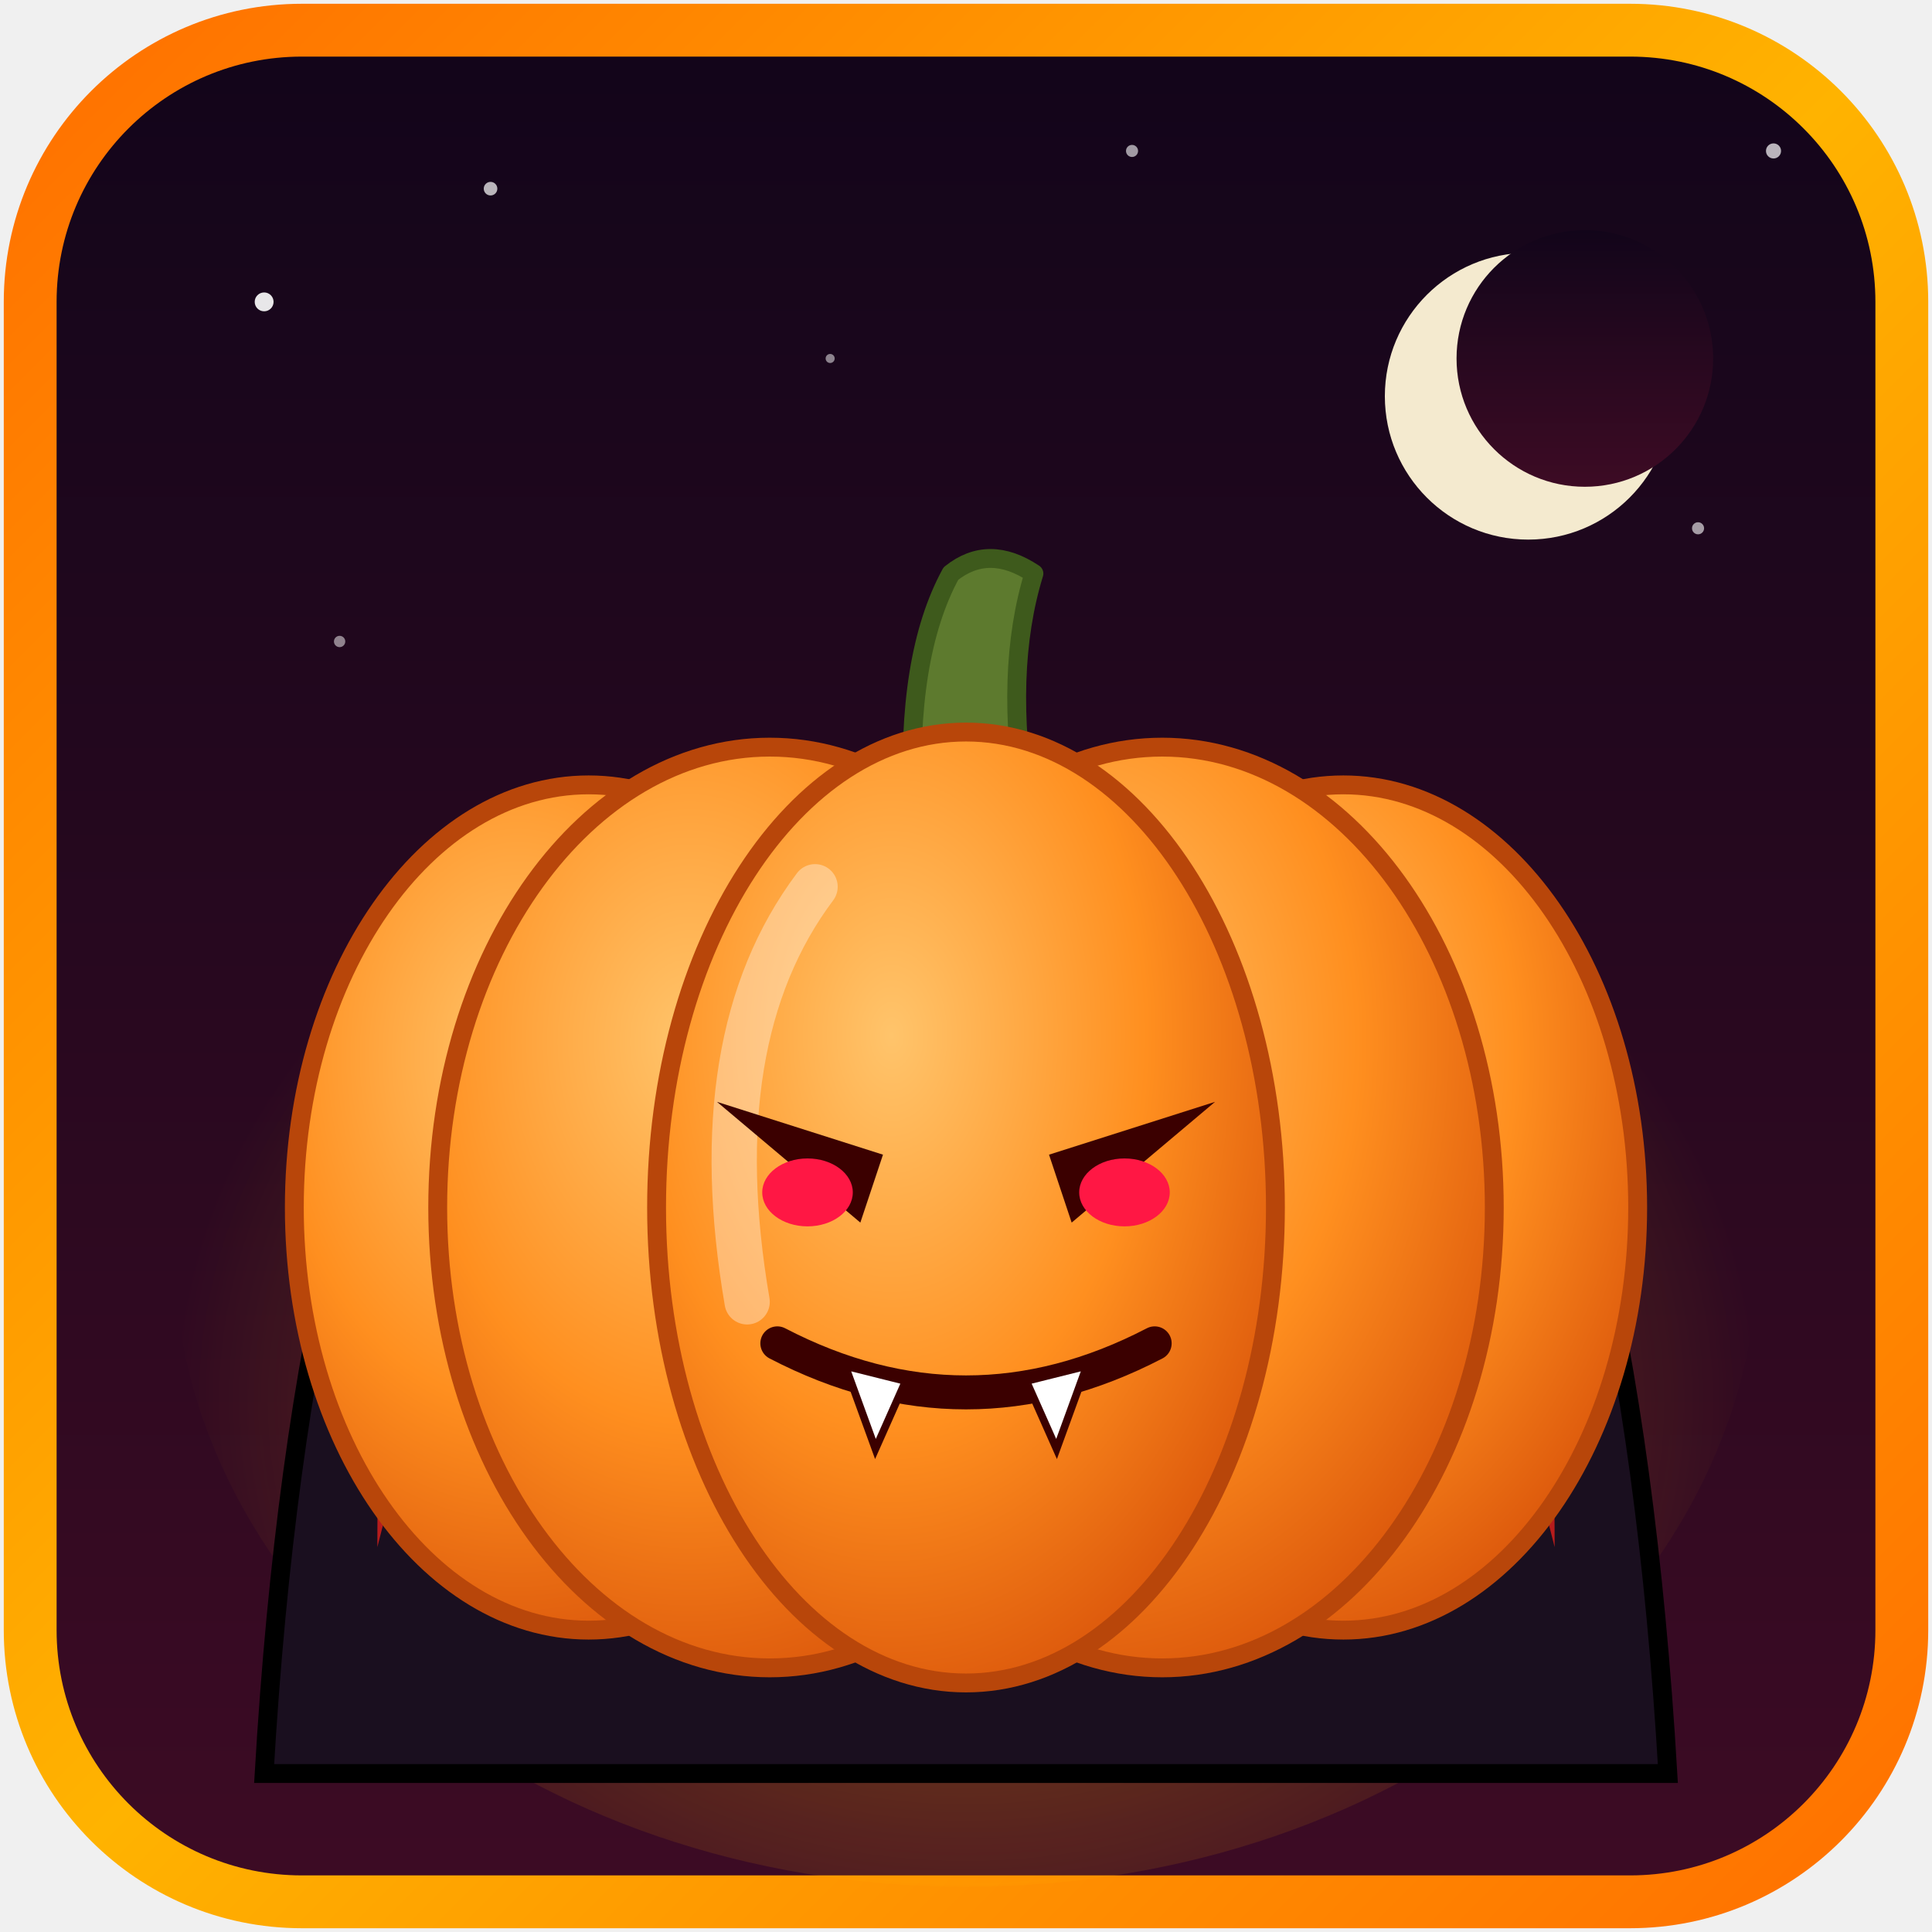
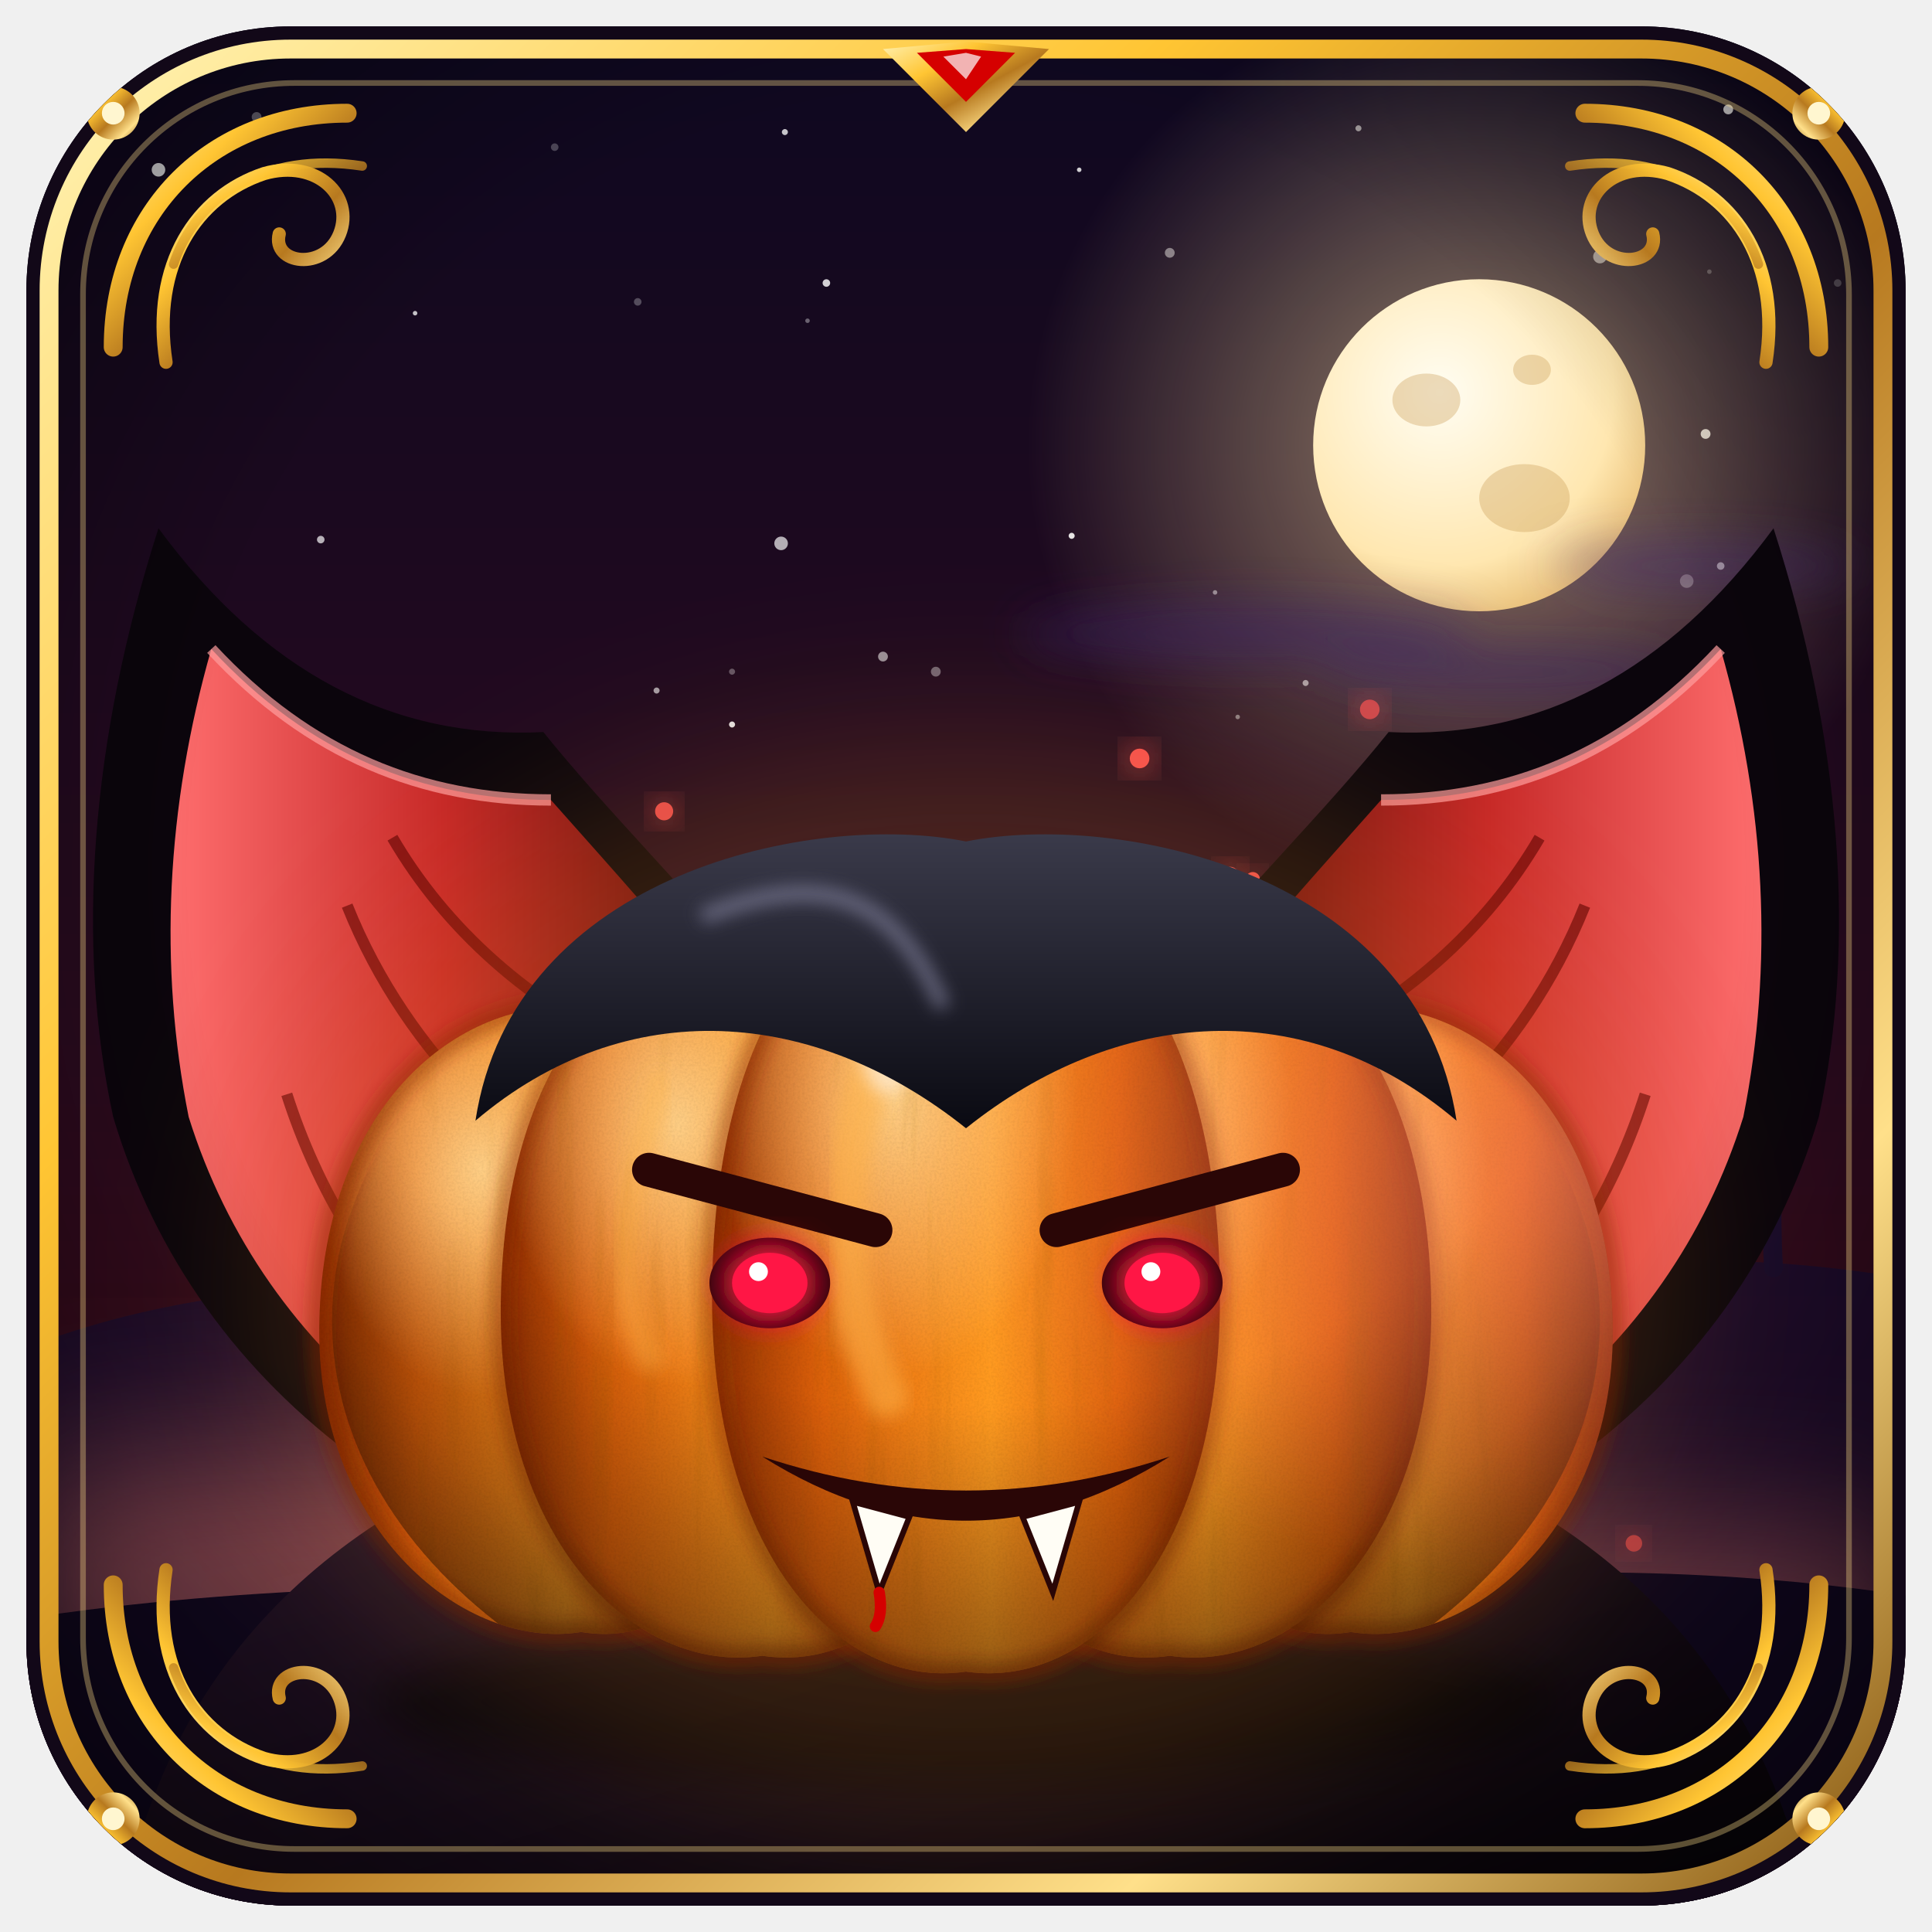
<svg xmlns="http://www.w3.org/2000/svg" viewBox="0 0 512 512" width="512" height="512">
  <defs>
-     <filter id="glow" x="-30%" y="-30%" width="160%" height="160%">
+     <filter id="soft" x="-30%" y="-30%" width="160%" height="160%">
+       <feGaussianBlur stdDeviation="6" />
+     </filter>
+     <filter id="soft2" x="-30%" y="-30%" width="160%" height="160%">
+       <feGaussianBlur stdDeviation="2.2" />
+     </filter>
+     <filter id="big" x="-50%" y="-50%" width="200%" height="200%">
+       <feGaussianBlur stdDeviation="22" />
+     </filter>
+     <filter id="glow" x="-60%" y="-60%" width="220%" height="220%">
      <feGaussianBlur stdDeviation="5" result="b" />
      <feMerge>
        <feMergeNode in="b" />
+         <feMergeNode in="b" />
        <feMergeNode in="SourceGraphic" />
      </feMerge>
    </filter>
-   </defs>
-   <defs>
-     <linearGradient id="cbg" x1="0" y1="0" x2="0" y2="1">
-       <stop offset="0" stop-color="#12051a" />
-       <stop offset="1" stop-color="#3d0b24" />
+     <filter id="grain" x="0" y="0" width="100%" height="100%">
+       <feTurbulence type="fractalNoise" baseFrequency="1.6" numOctaves="2" seed="4" result="n" />
+       <feColorMatrix in="n" values="0 0 0 0 0  0 0 0 0 0  0 0 0 0 0  0 0 0 .5 -.18" result="a" />
+       <feComposite in="a" in2="SourceGraphic" operator="in" />
+     </filter>
+     <filter id="pskin" x="0" y="0" width="100%" height="100%">
+       <feTurbulence type="turbulence" baseFrequency=".11 .010" numOctaves="3" seed="11" result="n" />
+       <feColorMatrix in="n" values="0 0 0 0 .35  0 0 0 0 .12  0 0 0 0 0  0 0 0 .9 -.35" result="a" />
+       <feComposite in="a" in2="SourceGraphic" operator="in" />
+     </filter>
+     <linearGradient id="gold" x1="0" y1="0" x2="1" y2="1">
+       <stop offset="0" stop-color="#fff2b3" />
+       <stop offset=".3" stop-color="#ffc533" />
+       <stop offset=".55" stop-color="#b7791f" />
+       <stop offset=".8" stop-color="#ffe08a" />
+       <stop offset="1" stop-color="#8a5a12" />
    </linearGradient>
-     <linearGradient id="cfr" x1="0" y1="0" x2="1" y2="1">
-       <stop offset="0" stop-color="#ff6f00" />
-       <stop offset=".5" stop-color="#ffb300" />
-       <stop offset="1" stop-color="#ff6f00" />
-     </linearGradient>
-     <radialGradient id="cgl" cx=".5" cy=".62" r=".5">
-       <stop offset="0" stop-color="#ffb300" stop-opacity=".45" />
-       <stop offset="1" stop-color="#ffb300" stop-opacity="0" />
+     <radialGradient id="vign" cx=".5" cy=".45" r=".75">
+       <stop offset=".55" stop-color="#000" stop-opacity="0" />
+       <stop offset="1" stop-color="#000" stop-opacity=".65" />
    </radialGradient>
  </defs>
-   <rect x="8" y="8" width="496" height="496" rx="72" fill="url(#cbg)" stroke="url(#cfr)" stroke-width="14" />
-   <circle cx="70" cy="80" r="2.5" fill="#fff" opacity="0.9" />
-   <circle cx="130" cy="50" r="1.8" fill="#fff" opacity="0.7" />
-   <circle cx="400" cy="70" r="2.2" fill="#fff" opacity="0.8" />
-   <circle cx="450" cy="140" r="1.6" fill="#fff" opacity="0.6" />
-   <circle cx="90" cy="170" r="1.5" fill="#fff" opacity="0.5" />
-   <circle cx="300" cy="40" r="1.6" fill="#fff" opacity="0.6" />
-   <circle cx="220" cy="95" r="1.2" fill="#fff" opacity="0.5" />
-   <circle cx="470" cy="40" r="2" fill="#fff" opacity="0.7" />
-   <circle cx="405" cy="105" r="38" fill="#fff6d8" opacity=".95" />
-   <circle cx="420" cy="95" r="34" fill="url(#cbg)" />
-   <ellipse cx="256" cy="330" rx="210" ry="170" fill="url(#cgl)" />
-   <ellipse cx="256" cy="440" rx="150" ry="22" fill="#000" opacity=".28" />
-   <path d="M70 470 q 10 -170 60 -250 l 30 70 q 96 -40 192 0 l 30 -70 q 50 80 60 250 z" fill="#1a0f1f" stroke="#000" stroke-width="5" />
-   <path d="M130 220 l 30 70 q -40 40 -60 120 q 0 -110 30 -190 z" fill="#b71c1c" />
-   <path d="M382 220 l -30 70 q 40 40 60 120 q 0 -110 -30 -190 z" fill="#b71c1c" />
-   <path d="M242 214 q -2 -40 10 -62 q 10 -8 22 0 q -8 26 -2 62 z" fill="#5d7a2e" stroke="#3e5a1c" stroke-width="5" stroke-linejoin="round" />
-   <defs>
-     <radialGradient id="cp" cx=".38" cy=".32" r=".75">
-       <stop offset="0" stop-color="#ffc46b" />
-       <stop offset=".55" stop-color="#ff8f1f" />
-       <stop offset="1" stop-color="#d9530a" />
-     </radialGradient>
-   </defs>
-   <ellipse cx="156.0" cy="320" rx="78.0" ry="112" fill="url(#cp)" stroke="#b8460a" stroke-width="5" />
-   <ellipse cx="356.0" cy="320" rx="78.0" ry="112" fill="url(#cp)" stroke="#b8460a" stroke-width="5" />
-   <ellipse cx="204.0" cy="320" rx="88.0" ry="122" fill="url(#cp)" stroke="#b8460a" stroke-width="5" />
-   <ellipse cx="308.0" cy="320" rx="88.0" ry="122" fill="url(#cp)" stroke="#b8460a" stroke-width="5" />
-   <ellipse cx="256.0" cy="320" rx="82.0" ry="126" fill="url(#cp)" stroke="#b8460a" stroke-width="5" />
-   <path d="M216 235 q -30 40 -18 110" stroke="#fff" stroke-opacity=".35" stroke-width="12" fill="none" stroke-linecap="round" />
-   <path d="M190 292 l 44 14 l -6 18 z" fill="#3b0000" />
-   <path d="M322 292 l -44 14 l 6 18 z" fill="#3b0000" />
-   <ellipse cx="214" cy="316" rx="12" ry="9" fill="#ff1744" />
-   <ellipse cx="298" cy="316" rx="12" ry="9" fill="#ff1744" />
-   <path d="M206 356 q 50 26 100 0" stroke="#3b0000" stroke-width="9" fill="none" stroke-linecap="round" />
-   <path d="M224 362 l 8 22 l 8 -18 z M272 366 l 8 18 l 8 -22 z" fill="#fff" stroke="#3b0000" stroke-width="2" />
+   <clipPath id="tile">
+     <rect x="7" y="7" width="498" height="498" rx="70" />
+   </clipPath>
+   <g clip-path="url(#tile)">
+     <defs>
+       <linearGradient id="sky" x1="0" y1="0" x2="0" y2="1">
+         <stop offset="0" stop-color="#0d0820" />
+         <stop offset=".55" stop-color="#2a0a1e" />
+         <stop offset="1" stop-color="#4a0a14" />
+       </linearGradient>
+       <radialGradient id="moonhalo" cx=".5" cy=".5" r=".5">
+         <stop offset="0" stop-color="#fff4d6" stop-opacity=".85" />
+         <stop offset=".35" stop-color="#ffe3a8" stop-opacity=".35" />
+         <stop offset="1" stop-color="#ffe3a8" stop-opacity="0" />
+       </radialGradient>
+       <radialGradient id="moonb" cx=".38" cy=".34" r=".75">
+         <stop offset="0" stop-color="#fffdf2" />
+         <stop offset=".7" stop-color="#ffe7b0" />
+         <stop offset="1" stop-color="#e6b96e" />
+       </radialGradient>
+     </defs>
+     <rect width="512" height="512" fill="url(#sky)" />
+     <circle cx="234" cy="174" r="1.3" fill="#fff" opacity="0.54" />
+     <circle cx="424" cy="68" r="1.8" fill="#fff" opacity="0.56" />
+     <circle cx="310" cy="67" r="1.3" fill="#fff" opacity="0.45" />
+     <circle cx="63" cy="246" r="0.6" fill="#fff" opacity="0.64" />
+     <circle cx="207" cy="144" r="1.8" fill="#fff" opacity="0.67" />
+     <circle cx="314" cy="252" r="0.6" fill="#fff" opacity="0.29" />
+     <circle cx="110" cy="83" r="0.6" fill="#fff" opacity="0.76" />
+     <circle cx="174" cy="183" r="0.8" fill="#fff" opacity="0.59" />
+     <circle cx="322" cy="157" r="0.6" fill="#fff" opacity="0.55" />
+     <circle cx="151" cy="299" r="0.6" fill="#fff" opacity="0.71" />
+     <circle cx="169" cy="80" r="1" fill="#fff" opacity="0.27" />
+     <circle cx="286" cy="45" r="0.6" fill="#fff" opacity="0.80" />
+     <circle cx="202" cy="288" r="0.6" fill="#fff" opacity="0.39" />
+     <circle cx="458" cy="29" r="1.3" fill="#fff" opacity="0.89" />
+     <circle cx="208" cy="35" r="0.8" fill="#fff" opacity="0.76" />
+     <circle cx="147" cy="39" r="1" fill="#fff" opacity="0.26" />
+     <circle cx="214" cy="278" r="0.8" fill="#fff" opacity="0.41" />
+     <circle cx="68" cy="31" r="1.3" fill="#fff" opacity="0.37" />
+     <circle cx="284" cy="142" r="0.8" fill="#fff" opacity="0.89" />
+     <circle cx="383" cy="134" r="1.3" fill="#fff" opacity="0.33" />
+     <circle cx="219" cy="75" r="1" fill="#fff" opacity="0.81" />
+     <circle cx="480" cy="184" r="0.6" fill="#fff" opacity="0.39" />
+     <circle cx="206" cy="258" r="1.8" fill="#fff" opacity="0.32" />
+     <circle cx="487" cy="75" r="1" fill="#fff" opacity="0.26" />
+     <circle cx="308" cy="251" r="1.3" fill="#fff" opacity="0.30" />
+     <circle cx="63" cy="181" r="0.8" fill="#fff" opacity="0.26" />
+     <circle cx="194" cy="192" r="0.8" fill="#fff" opacity="0.87" />
+     <circle cx="248" cy="178" r="1.3" fill="#fff" opacity="0.37" />
+     <circle cx="93" cy="274" r="1.8" fill="#fff" opacity="0.41" />
+     <circle cx="110" cy="225" r="1.8" fill="#fff" opacity="0.38" />
+     <circle cx="468" cy="266" r="1.8" fill="#fff" opacity="0.30" />
+     <circle cx="42" cy="45" r="1.8" fill="#fff" opacity="0.88" />
+     <circle cx="133" cy="216" r="1" fill="#fff" opacity="0.52" />
+     <circle cx="447" cy="154" r="1.8" fill="#fff" opacity="0.36" />
+     <circle cx="360" cy="34" r="0.8" fill="#fff" opacity="0.56" />
+     <circle cx="328" cy="190" r="0.6" fill="#fff" opacity="0.43" />
+     <circle cx="453" cy="72" r="0.6" fill="#fff" opacity="0.29" />
+     <circle cx="214" cy="85" r="0.6" fill="#fff" opacity="0.36" />
+     <circle cx="194" cy="178" r="0.8" fill="#fff" opacity="0.31" />
+     <circle cx="85" cy="143" r="1" fill="#fff" opacity="0.68" />
+     <circle cx="346" cy="181" r="0.8" fill="#fff" opacity="0.63" />
+     <circle cx="456" cy="150" r="1" fill="#fff" opacity="0.71" />
+     <circle cx="474" cy="20" r="0.6" fill="#fff" opacity="0.56" />
+     <circle cx="365" cy="105" r="0.6" fill="#fff" opacity="0.30" />
+     <circle cx="278" cy="225" r="0.8" fill="#fff" opacity="0.77" />
+     <circle cx="452" cy="115" r="1.3" fill="#fff" opacity="0.84" />
+     <circle cx="392" cy="118" r="120" fill="url(#moonhalo)" />
+     <circle cx="392" cy="118" r="44" fill="url(#moonb)" />
+     <g opacity=".35" fill="#c99a52">
+       <ellipse cx="378" cy="106" rx="9" ry="7" />
+       <ellipse cx="404" cy="132" rx="12" ry="9" />
+       <ellipse cx="406" cy="98" rx="5" ry="4" />
+     </g>
+     <g filter="url(#soft)" opacity=".5">
+       <ellipse cx="330" cy="168" rx="60" ry="8" fill="#3b2366" />
+       <ellipse cx="452" cy="150" rx="40" ry="6" fill="#4a2d73" />
+       <ellipse cx="400" cy="178" rx="50" ry="6" fill="#3b2366" />
+     </g>
+     <path d="M0 360 C 70 330 140 345 200 335 C 270 322 330 350 400 338 C 450 330 490 336 512 340 L 512 512 L 0 512 Z" fill="#1a0c2e" opacity=".85" />
+     <path d="M60 340 C 62 310 58 290 50 276 M58 300 C 70 292 78 284 82 272 M54 312 C 44 304 38 296 36 286" stroke="#1a0c2e" stroke-width="5" fill="none" stroke-linecap="round" />
+     <path d="M470 336 C 468 300 474 280 482 264 M472 300 C 460 290 454 282 452 270" stroke="#1a0c2e" stroke-width="5" fill="none" stroke-linecap="round" />
+     <g filter="url(#big)" opacity=".55">
+       <ellipse cx="120" cy="420" rx="200" ry="34" fill="#ff8a80" />
+       <ellipse cx="420" cy="440" rx="200" ry="30" fill="#ff8a80" />
+     </g>
+     <path d="M0 430 C 120 410 260 428 380 418 C 440 414 490 420 512 424 L 512 512 L 0 512 Z" fill="#120822" />
+     <circle cx="415" cy="288" r="2.9" fill="#ff5252" filter="url(#glow)" opacity="0.89" />
+     <circle cx="286" cy="342" r="2.2" fill="#ff5252" filter="url(#glow)" opacity="0.76" />
+     <circle cx="302" cy="201" r="2.6" fill="#ff5252" filter="url(#glow)" opacity="0.95" />
+     <circle cx="418" cy="369" r="2.2" fill="#ff5252" filter="url(#glow)" opacity="0.83" />
+     <circle cx="290" cy="295" r="2.9" fill="#ff5252" filter="url(#glow)" opacity="0.54" />
+     <circle cx="363" cy="188" r="2.6" fill="#ff5252" filter="url(#glow)" opacity="0.72" />
+     <circle cx="139" cy="362" r="2.4" fill="#ff5252" filter="url(#glow)" opacity="0.78" />
+     <circle cx="436" cy="247" r="1.6" fill="#ff5252" filter="url(#glow)" opacity="0.64" />
+     <circle cx="332" cy="233" r="1.9" fill="#ff5252" filter="url(#glow)" opacity="0.91" />
+     <circle cx="324" cy="295" r="3.0" fill="#ff5252" filter="url(#glow)" opacity="0.65" />
+     <circle cx="326" cy="232" r="2.3" fill="#ff5252" filter="url(#glow)" opacity="0.86" />
+     <circle cx="433" cy="409" r="2.2" fill="#ff5252" filter="url(#glow)" opacity="0.76" />
+     <circle cx="176" cy="215" r="2.4" fill="#ff5252" filter="url(#glow)" opacity="0.88" />
+     <circle cx="405" cy="365" r="3.1" fill="#ff5252" filter="url(#glow)" opacity="0.62" />
+     <defs>
+       <linearGradient id="vc" x1="0" y1="0" x2="1" y2="1">
+         <stop offset="0" stop-color="#2a1530" />
+         <stop offset="1" stop-color="#050205" />
+       </linearGradient>
+     </defs>
+     <defs>
+       <linearGradient id="vl" x1="0" y1="0" x2="1" y2="0">
+         <stop offset="0" stop-color="#ff6e6e" />
+         <stop offset="0.45" stop-color="#c62828" />
+         <stop offset="1" stop-color="#3a0000" />
+       </linearGradient>
+     </defs>
+     <path d="M30 520 C 40 440 90 400 150 380 L 362 380 C 422 400 472 440 482 520 Z" fill="url(#vc)" />
+     <g transform="">
+       <path d="M214 430 C 120 420 52 370 30 296 C 20 250 24 196 42 140 C 70 178 104 196 144 194 C 160 214 184 238 204 262 Z" fill="#0b050c" />
+       <path d="M206 416 C 126 404 70 360 50 296 C 42 256 44 214 56 172 C 82 200 112 212 146 212 C 162 230 180 250 196 270 Z" fill="url(#vl)" />
+       <path d="M190 400 C 130 380 92 340 76 290 M180 330 C 140 310 108 280 92 240 M170 280 C 140 266 118 246 104 222" stroke="#5a0000" stroke-width="3" fill="none" opacity=".6" />
+       <path d="M56 172 C 82 200 112 212 146 212" stroke="#ff9e9e" stroke-width="3" fill="none" opacity=".7" />
+     </g>
+     <g transform="translate(512 0) scale(-1 1)">
+       <path d="M214 430 C 120 420 52 370 30 296 C 20 250 24 196 42 140 C 70 178 104 196 144 194 C 160 214 184 238 204 262 Z" fill="#0b050c" />
+       <path d="M206 416 C 126 404 70 360 50 296 C 42 256 44 214 56 172 C 82 200 112 212 146 212 C 162 230 180 250 196 270 Z" fill="url(#vl)" />
+       <path d="M190 400 C 130 380 92 340 76 290 M180 330 C 140 310 108 280 92 240 M170 280 C 140 266 118 246 104 222" stroke="#5a0000" stroke-width="3" fill="none" opacity=".6" />
+       <path d="M56 172 C 82 200 112 212 146 212" stroke="#ff9e9e" stroke-width="3" fill="none" opacity=".7" />
+     </g>
+     <ellipse cx="256" cy="451" rx="156" ry="22" fill="#000" opacity=".55" filter="url(#soft)" />
+     <ellipse cx="256" cy="340" rx="186" ry="144" fill="#ff9a1f" opacity=".18" filter="url(#big)" />
+     <defs>
+       <linearGradient id="vL" x1="0" y1="0" x2="1" y2="0">
+         <stop offset="0" stop-color="#8a2c00" />
+         <stop offset=".22" stop-color="#e0620a" />
+         <stop offset=".55" stop-color="#ff9a1f" />
+         <stop offset=".8" stop-color="#e0620a" />
+         <stop offset="1" stop-color="#8a2c00" />
+       </linearGradient>
+       <radialGradient id="vH" cx=".36" cy=".26" r=".6">
+         <stop offset="0" stop-color="#ffd28a" stop-opacity=".95" />
+         <stop offset=".6" stop-color="#ffd28a" stop-opacity="0" />
+       </radialGradient>
+       <radialGradient id="vD" cx=".5" cy=".1" r=".9">
+         <stop offset=".55" stop-color="#000" stop-opacity="0" />
+         <stop offset="1" stop-color="#000" stop-opacity=".55" />
+       </radialGradient>
+       <radialGradient id="vR" cx="1" cy=".35" r=".55">
+         <stop offset="0" stop-color="#ff8a80" stop-opacity=".5" />
+         <stop offset="1" stop-color="#ff8a80" stop-opacity="0" />
+       </radialGradient>
+       <clipPath id="vC">
+         <path d="M154.0 267.0 C 186.4 264.0 203.4 293.5 203.4 353.1 C 203.4 406.0 184.6 437.5 154.0 432.5 C 123.4 437.5 84.6 406.0 84.6 353.1 C 84.6 293.5 121.6 264.0 154.0 267.0 Z" />
+         <path d="M358.0 267.0 C 390.4 264.0 427.4 293.5 427.4 353.1 C 427.4 406.0 388.6 437.5 358.0 432.5 C 327.4 437.5 308.6 406.0 308.6 353.1 C 308.6 293.5 325.6 264.0 358.0 267.0 Z" />
+         <path d="M202.0 249.0 C 237.6 246.0 263.3 279.4 263.3 347.7 C 263.3 408.4 235.7 443.8 202.0 438.8 C 168.3 443.8 132.7 408.4 132.7 347.7 C 132.7 279.4 166.4 246.0 202.0 249.0 Z" />
+         <path d="M310.0 249.0 C 345.6 246.0 379.3 279.4 379.3 347.7 C 379.3 408.4 343.7 443.8 310.0 438.8 C 276.3 443.8 248.7 408.4 248.7 347.7 C 248.7 279.4 274.4 246.0 310.0 249.0 Z" />
+         <path d="M256.0 237.0 C 292.7 234.0 323.3 270.0 323.3 344.1 C 323.3 410.0 290.7 448.0 256.0 443.0 C 221.3 448.0 188.7 410.0 188.7 344.1 C 188.7 270.0 219.3 234.0 256.0 237.0 Z" />
+       </clipPath>
+     </defs>
+     <path d="M154.0 267.0 C 186.4 264.0 203.4 293.5 203.4 353.1 C 203.4 406.0 184.6 437.5 154.0 432.5 C 123.4 437.5 84.6 406.0 84.6 353.1 C 84.6 293.5 121.6 264.0 154.0 267.0 Z" fill="url(#vL)" />
+     <path d="M154.0 267.0 C 186.4 264.0 203.4 293.5 203.4 353.1 C 203.4 406.0 184.6 437.5 154.0 432.5 C 123.4 437.5 84.6 406.0 84.6 353.1 C 84.6 293.5 121.6 264.0 154.0 267.0 Z" fill="url(#vH)" />
+     <path d="M154.0 267.0 C 186.4 264.0 203.4 293.5 203.4 353.1 C 203.4 406.0 184.6 437.5 154.0 432.5 C 123.4 437.5 84.6 406.0 84.6 353.1 C 84.6 293.5 121.6 264.0 154.0 267.0 Z" fill="none" stroke="#8a2c00" stroke-width="5" stroke-opacity=".55" filter="url(#soft2)" />
+     <path d="M358.0 267.0 C 390.4 264.0 427.4 293.5 427.4 353.1 C 427.4 406.0 388.6 437.5 358.0 432.5 C 327.4 437.5 308.6 406.0 308.6 353.1 C 308.6 293.5 325.6 264.0 358.0 267.0 Z" fill="url(#vL)" />
+     <path d="M358.0 267.0 C 390.4 264.0 427.4 293.5 427.4 353.1 C 427.4 406.0 388.6 437.5 358.0 432.5 C 327.4 437.5 308.6 406.0 308.6 353.1 C 308.6 293.5 325.6 264.0 358.0 267.0 Z" fill="url(#vH)" />
+     <path d="M358.0 267.0 C 390.4 264.0 427.4 293.5 427.4 353.1 C 427.4 406.0 388.6 437.5 358.0 432.5 C 327.4 437.5 308.6 406.0 308.6 353.1 C 308.6 293.5 325.6 264.0 358.0 267.0 Z" fill="none" stroke="#8a2c00" stroke-width="5" stroke-opacity=".55" filter="url(#soft2)" />
+     <path d="M202.0 249.0 C 237.6 246.0 263.3 279.4 263.3 347.7 C 263.3 408.4 235.7 443.8 202.0 438.8 C 168.3 443.8 132.7 408.4 132.7 347.7 C 132.7 279.4 166.4 246.0 202.0 249.0 Z" fill="url(#vL)" />
+     <path d="M202.0 249.0 C 237.6 246.0 263.3 279.4 263.3 347.7 C 263.3 408.4 235.7 443.8 202.0 438.8 C 168.3 443.8 132.7 408.4 132.7 347.7 C 132.7 279.4 166.4 246.0 202.0 249.0 Z" fill="url(#vH)" />
+     <path d="M202.0 249.0 C 237.6 246.0 263.3 279.4 263.3 347.7 C 263.3 408.4 235.7 443.8 202.0 438.8 C 168.3 443.8 132.7 408.4 132.7 347.7 C 132.7 279.4 166.4 246.0 202.0 249.0 Z" fill="none" stroke="#8a2c00" stroke-width="5" stroke-opacity=".55" filter="url(#soft2)" />
+     <path d="M310.0 249.0 C 345.6 246.0 379.3 279.4 379.3 347.7 C 379.3 408.4 343.7 443.8 310.0 438.8 C 276.3 443.8 248.7 408.4 248.7 347.7 C 248.7 279.4 274.4 246.0 310.0 249.0 Z" fill="url(#vL)" />
+     <path d="M310.0 249.0 C 345.6 246.0 379.3 279.4 379.3 347.7 C 379.3 408.4 343.7 443.8 310.0 438.8 C 276.3 443.8 248.7 408.4 248.7 347.7 C 248.7 279.4 274.4 246.0 310.0 249.0 Z" fill="url(#vH)" />
+     <path d="M310.0 249.0 C 345.6 246.0 379.3 279.4 379.3 347.7 C 379.3 408.4 343.7 443.8 310.0 438.8 C 276.3 443.8 248.7 408.4 248.7 347.7 C 248.7 279.4 274.4 246.0 310.0 249.0 Z" fill="none" stroke="#8a2c00" stroke-width="5" stroke-opacity=".55" filter="url(#soft2)" />
+     <path d="M256.0 237.0 C 292.7 234.0 323.3 270.0 323.3 344.1 C 323.3 410.0 290.7 448.0 256.0 443.0 C 221.3 448.0 188.7 410.0 188.7 344.1 C 188.7 270.0 219.3 234.0 256.0 237.0 Z" fill="url(#vL)" />
+     <path d="M256.0 237.0 C 292.7 234.0 323.3 270.0 323.3 344.1 C 323.3 410.0 290.7 448.0 256.0 443.0 C 221.3 448.0 188.7 410.0 188.7 344.1 C 188.7 270.0 219.3 234.0 256.0 237.0 Z" fill="url(#vH)" />
+     <path d="M256.0 237.0 C 292.7 234.0 323.3 270.0 323.3 344.1 C 323.3 410.0 290.7 448.0 256.0 443.0 C 221.3 448.0 188.7 410.0 188.7 344.1 C 188.7 270.0 219.3 234.0 256.0 237.0 Z" fill="none" stroke="#8a2c00" stroke-width="5" stroke-opacity=".55" filter="url(#soft2)" />
+     <g clip-path="url(#vC)">
+       <rect x="-44" y="217" width="600" height="246" fill="#000" filter="url(#pskin)" opacity=".45" />
+       <rect x="-44" y="217" width="600" height="246" fill="#000" filter="url(#grain)" opacity=".22" />
+       <ellipse cx="256" cy="350" rx="168" ry="119" fill="url(#vD)" />
+       <rect x="76" y="237" width="360" height="206" fill="url(#vR)" />
+     </g>
+     <path d="M238.0 263.0 C 220.0 307.0 220.0 340.0 235.0 370.0" stroke="#ffb347" stroke-width="11" stroke-opacity=".55" fill="none" stroke-linecap="round" filter="url(#soft2)" />
+     <path d="M175.0 287.0 C 163.0 327.0 163.0 340.0 172.0 360.0" stroke="#ffb347" stroke-width="7" stroke-opacity=".35" fill="none" stroke-linecap="round" filter="url(#soft2)" />
+     <ellipse cx="235.0" cy="277.0" rx="7" ry="13" fill="#fff" opacity=".55" filter="url(#soft2)" />
+     <defs>
+       <linearGradient id="vh" x1="0" y1="0" x2="0" y2="1">
+         <stop offset="0" stop-color="#3a3a4a" />
+         <stop offset="1" stop-color="#0a0a12" />
+       </linearGradient>
+     </defs>
+     <path d="M126 297.0 C 136 231.0 216 215.0 256 223.0 C 296 215.0 376 231.0 386 297.0 C 346 263.0 296 267.0 256 299.0 C 216 267.0 166 263.0 126 297.0 Z" fill="url(#vh)" />
+     <path d="M186 243.0 C 216 231.0 236 235.0 250 267.0" stroke="#8d8daa" stroke-width="4" fill="none" opacity=".6" filter="url(#soft2)" />
+     <path d="M172 310 L 232 326" stroke="#2a0606" stroke-width="9" stroke-linecap="round" />
+     <ellipse cx="204" cy="340" rx="16" ry="12" fill="#2a0606" />
+     <ellipse cx="204" cy="340" rx="10" ry="8" fill="#ff1744" filter="url(#glow)" />
+     <circle cx="201" cy="337" r="2.5" fill="#fff" />
+     <path d="M340 310 L 280 326" stroke="#2a0606" stroke-width="9" stroke-linecap="round" />
+     <ellipse cx="308" cy="340" rx="16" ry="12" fill="#2a0606" />
+     <ellipse cx="308" cy="340" rx="10" ry="8" fill="#ff1744" filter="url(#glow)" />
+     <circle cx="305" cy="337" r="2.5" fill="#fff" />
+     <path d="M202 386 Q 256 420 310 386 Q 256 404 202 386 Z" fill="#2a0606" />
+     <path d="M226 398 l 7 24 l 8 -20 Z M286 398 l -7 24 l -8 -20 Z" fill="#fffdf5" stroke="#2a0606" stroke-width="1.5" />
+     <path d="M233 422 q 1 6 -1 9" stroke="#d50000" stroke-width="3" fill="none" stroke-linecap="round" />
+     <rect x="7" y="7" width="498" height="498" rx="70" fill="url(#vign)" />
+     <rect x="7" y="7" width="498" height="498" rx="70" fill="none" stroke="#120818" stroke-width="12" />
+     <rect x="13" y="13" width="486" height="486" rx="64" fill="none" stroke="url(#gold)" stroke-width="5" />
+     <rect x="22" y="22" width="468" height="468" rx="56" fill="none" stroke="#ffe08a" stroke-opacity=".35" stroke-width="1.5" />
+     <g transform="">
+       <path d="M30 92 C 30 56 56 30 92 30" stroke="url(#gold)" stroke-width="5" fill="none" stroke-linecap="round" />
+       <path d="M44 96 C 40 70 52 52 70 46 C 84 42 94 52 90 62 C 86 72 72 70 74 62" stroke="url(#gold)" stroke-width="3.5" fill="none" stroke-linecap="round" />
+       <path d="M96 44 C 70 40 52 52 46 70" stroke="url(#gold)" stroke-width="2.5" fill="none" stroke-linecap="round" opacity=".8" />
+       <circle cx="30" cy="30" r="7" fill="url(#gold)" />
+       <circle cx="30" cy="30" r="3" fill="#fff6d0" />
+     </g>
+     <g transform="translate(512 0) scale(-1 1)">
+       <path d="M30 92 C 30 56 56 30 92 30" stroke="url(#gold)" stroke-width="5" fill="none" stroke-linecap="round" />
+       <path d="M44 96 C 40 70 52 52 70 46 C 84 42 94 52 90 62 C 86 72 72 70 74 62" stroke="url(#gold)" stroke-width="3.5" fill="none" stroke-linecap="round" />
+       <path d="M96 44 C 70 40 52 52 46 70" stroke="url(#gold)" stroke-width="2.5" fill="none" stroke-linecap="round" opacity=".8" />
+       <circle cx="30" cy="30" r="7" fill="url(#gold)" />
+       <circle cx="30" cy="30" r="3" fill="#fff6d0" />
+     </g>
+     <g transform="translate(0 512) scale(1 -1)">
+       <path d="M30 92 C 30 56 56 30 92 30" stroke="url(#gold)" stroke-width="5" fill="none" stroke-linecap="round" />
+       <path d="M44 96 C 40 70 52 52 70 46 C 84 42 94 52 90 62 C 86 72 72 70 74 62" stroke="url(#gold)" stroke-width="3.5" fill="none" stroke-linecap="round" />
+       <path d="M96 44 C 70 40 52 52 46 70" stroke="url(#gold)" stroke-width="2.5" fill="none" stroke-linecap="round" opacity=".8" />
+       <circle cx="30" cy="30" r="7" fill="url(#gold)" />
+       <circle cx="30" cy="30" r="3" fill="#fff6d0" />
+     </g>
+     <g transform="translate(512 512) scale(-1 -1)">
+       <path d="M30 92 C 30 56 56 30 92 30" stroke="url(#gold)" stroke-width="5" fill="none" stroke-linecap="round" />
+       <path d="M44 96 C 40 70 52 52 70 46 C 84 42 94 52 90 62 C 86 72 72 70 74 62" stroke="url(#gold)" stroke-width="3.5" fill="none" stroke-linecap="round" />
+       <path d="M96 44 C 70 40 52 52 46 70" stroke="url(#gold)" stroke-width="2.5" fill="none" stroke-linecap="round" opacity=".8" />
+       <circle cx="30" cy="30" r="7" fill="url(#gold)" />
+       <circle cx="30" cy="30" r="3" fill="#fff6d0" />
+     </g>
+     <g transform="translate(256 13)">
+       <path d="M-22 0 L 0 -2 L 22 0 L 0 22 Z" fill="url(#gold)" />
+       <path d="M-13 1 L 0 0 L 13 1 L 0 14 Z" fill="#d50000" />
+       <path d="M-6 2 L 0 1 L 4 2 L 0 8 Z" fill="#fff" opacity=".7" />
+     </g>
+   </g>
</svg>
